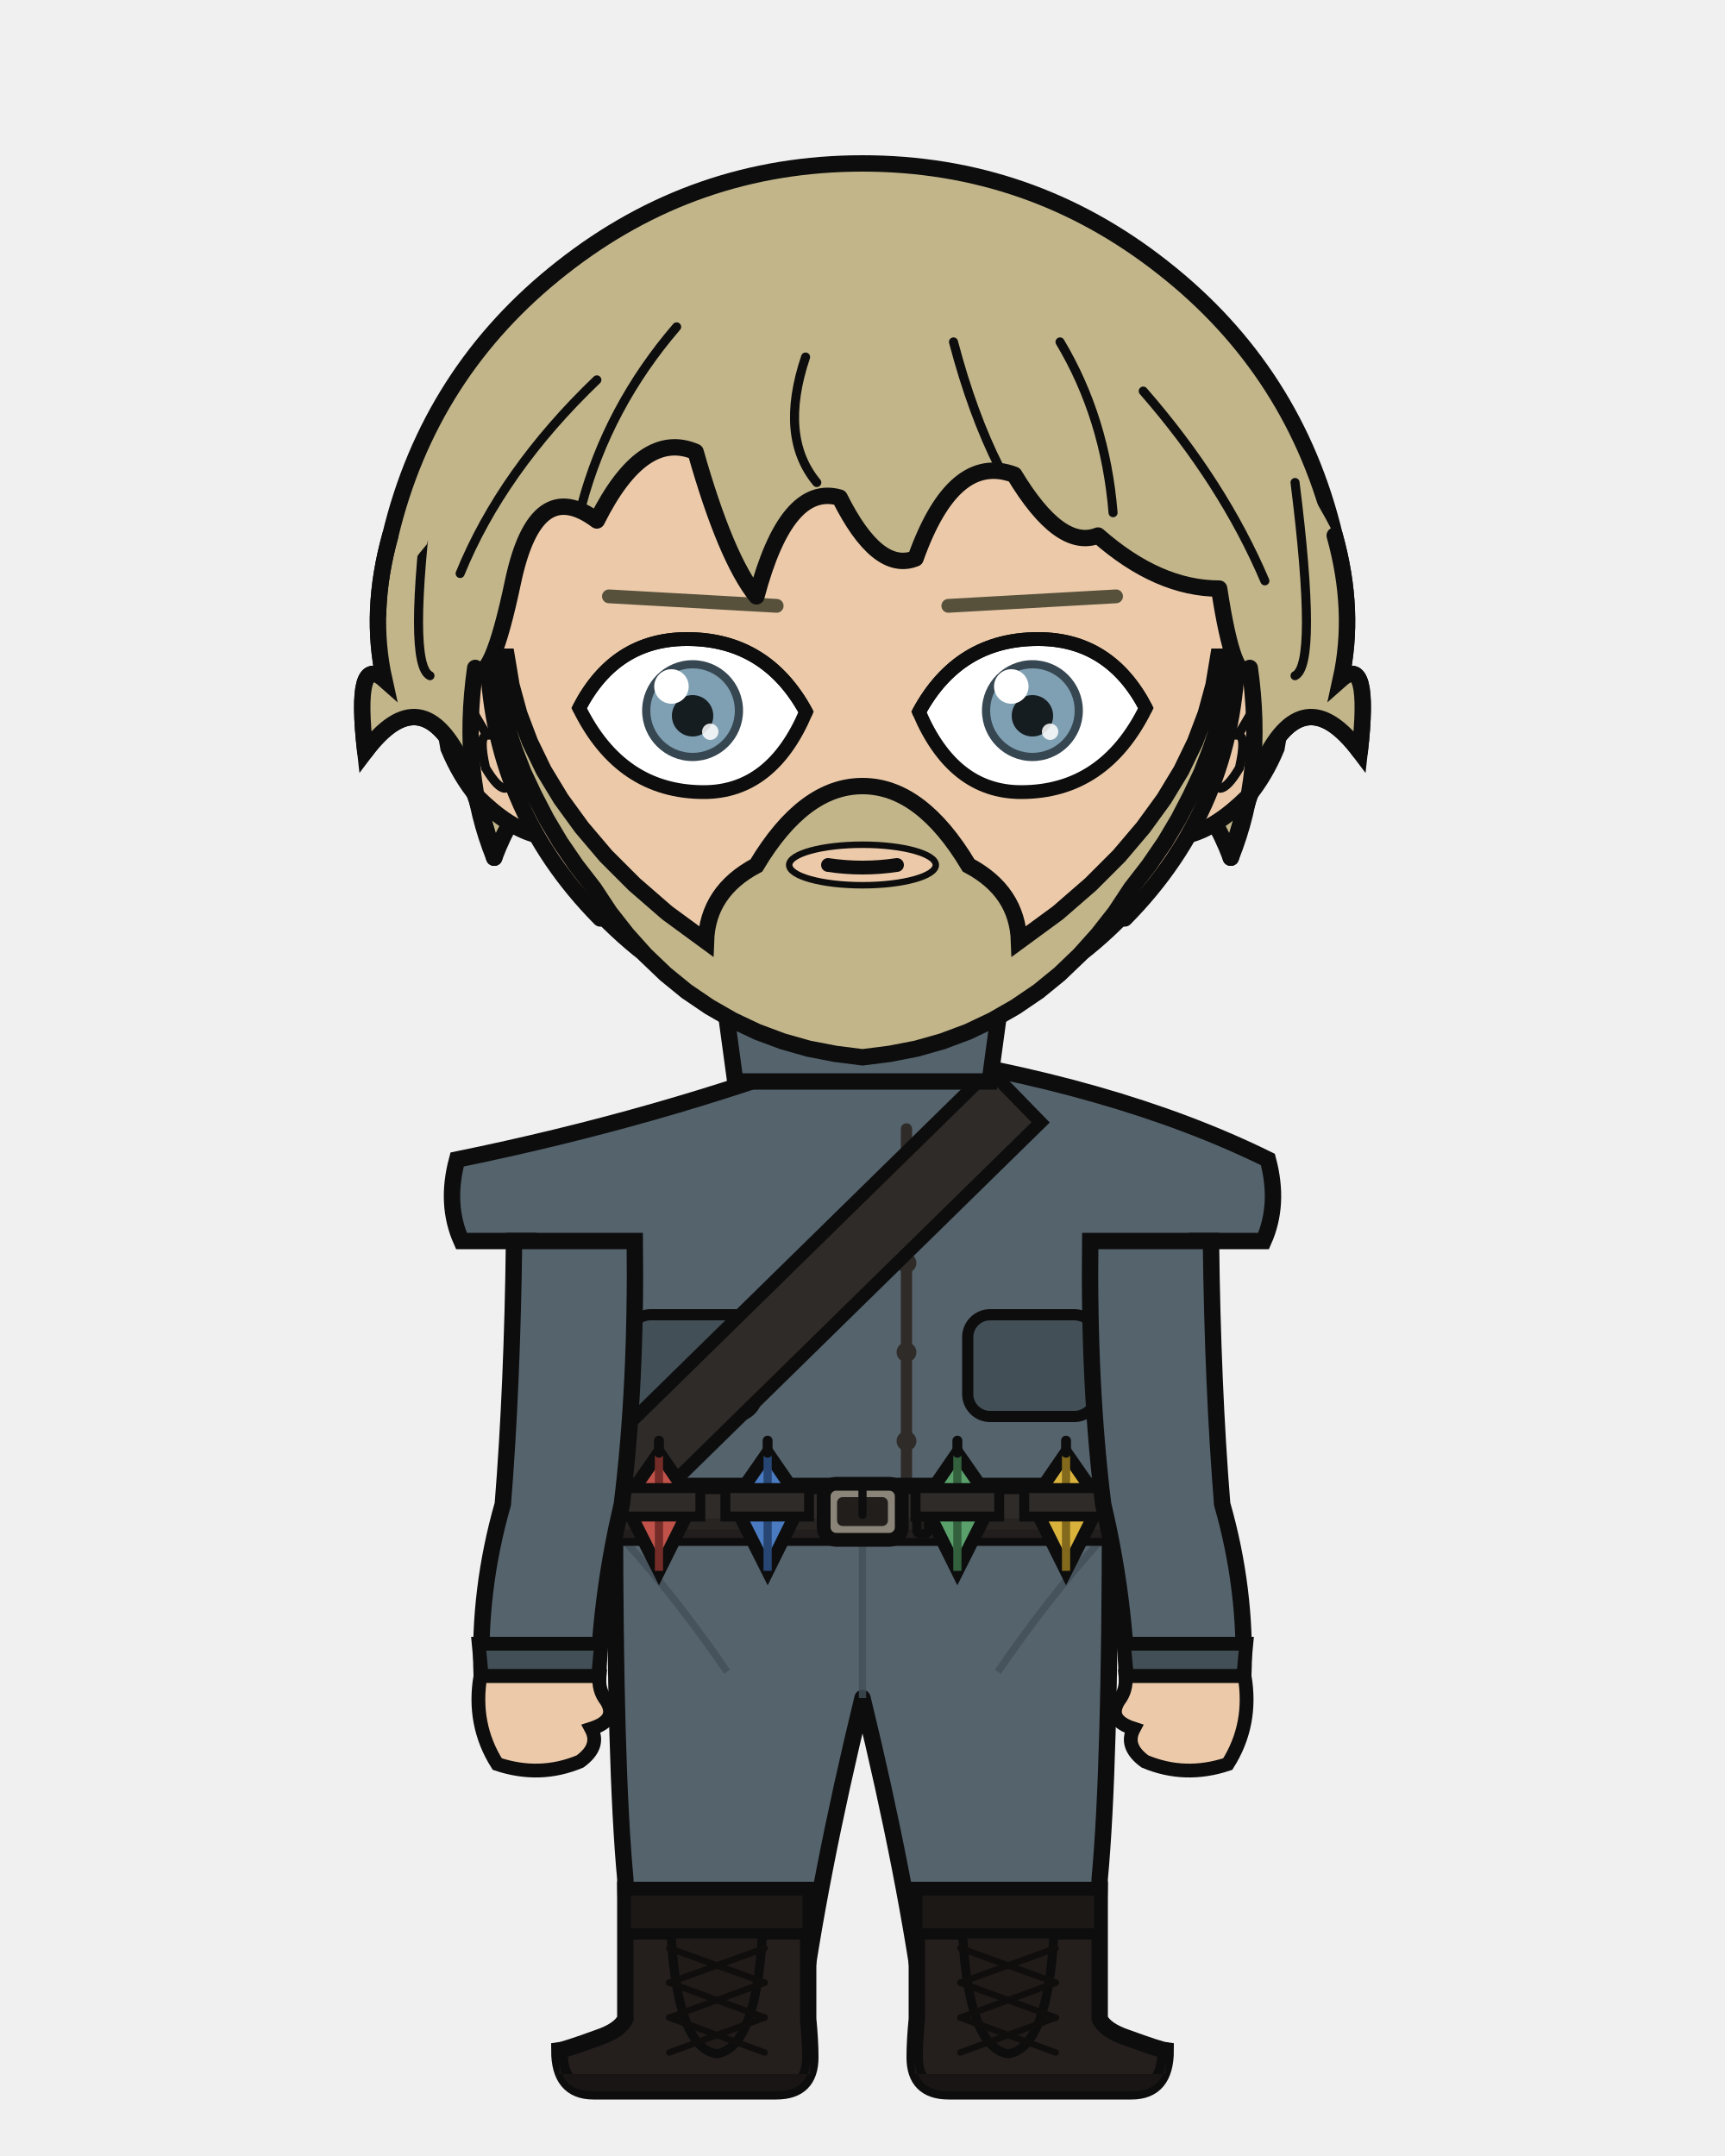
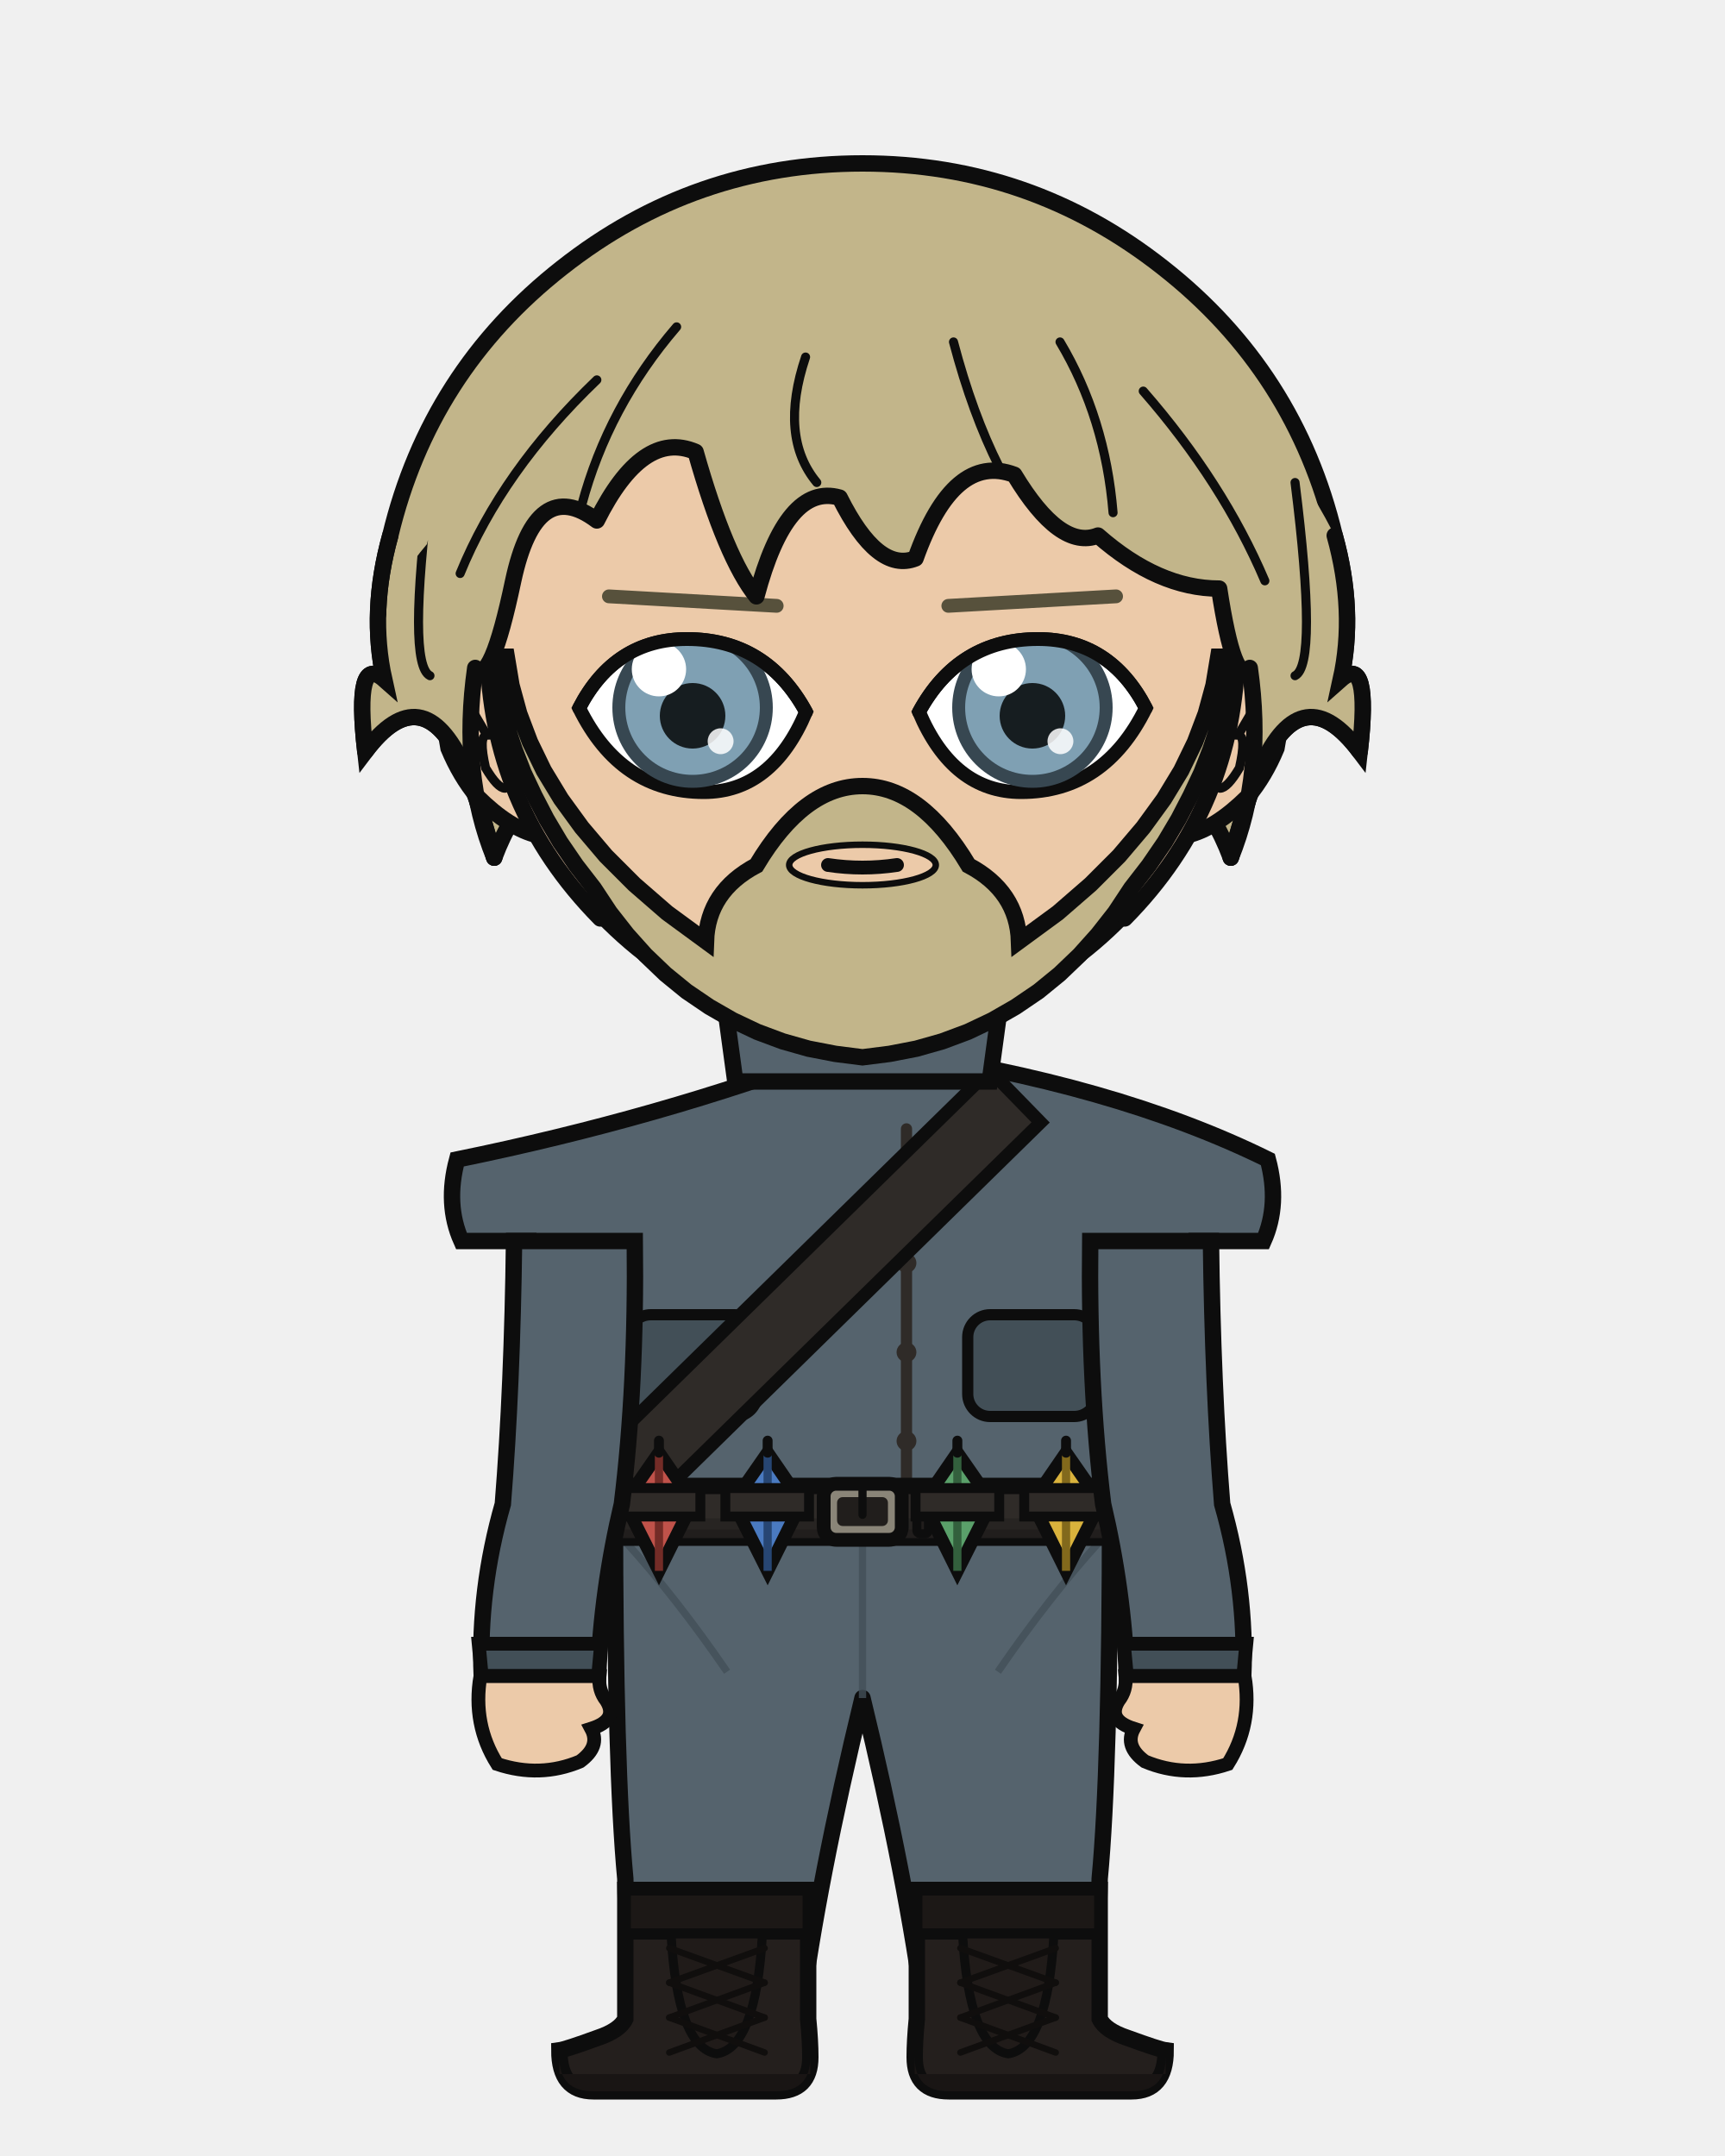
<svg xmlns="http://www.w3.org/2000/svg" width="400" height="500" viewBox="0 0 400 500">
  <defs>
    <clipPath id="hair-front">
      <path d="M 114.6 198.9 Q 106.7 179.5 110.2 154.9 Q 113.8 159.4 119.0 134.7 Q 124.3 110.1 138.4 120.7 Q 149.0 99.5 161.3 104.8 Q 168.3 129.5 175.4 138.3 Q 182.4 111.9 194.7 115.4 Q 203.5 133.0 212.3 129.5 Q 221.1 104.8 235.2 110.1 Q 245.8 127.7 254.6 124.2 Q 268.6 136.5 282.7 136.5 Q 286.2 159.4 289.8 154.9 Q 293.3 179.5 285.4 198.9 Q 289.8 183.1 292.4 177.8 Q 302.1 156.7 315.3 174.3 Q 317.9 151.4 310.9 157.6 Q 314.4 141.8 309.5 124.2 Q 292.5 91.3 264.3 69.0 Q 236.0 46.7 200.0 46.7 Q 164.0 46.7 135.7 69.0 Q 107.5 91.3 99.0 126.2 Q 85.6 141.8 89.1 157.6 Q 82.1 151.4 84.7 174.3 Q 97.9 156.7 107.6 177.8 Q 110.2 183.1 114.6 198.9 Z" />
    </clipPath>
  </defs>
  <path d="M 90.5 124.2 Q 99.6 86.2 130.3 62.1 Q 161.0 37.9 200.0 37.9 Q 239.0 37.9 269.7 62.1 Q 300.4 86.2 309.5 124.2 Q 314.4 141.8 310.9 157.6 Q 317.9 151.4 315.3 174.3 Q 302.1 156.7 292.4 177.8 Q 289.8 183.1 285.4 198.9 Q 277.4 177.8 268.6 190.1 Q 259.8 195.4 247.5 220.0 Q 226.4 195.4 200.0 200.7 Q 173.6 195.4 152.5 220.0 Q 140.2 195.4 131.4 190.1 Q 122.6 177.8 114.6 198.9 Q 110.2 183.1 107.6 177.8 Q 97.9 156.7 84.7 174.3 Q 82.1 151.4 89.1 157.6 Q 85.6 141.8 90.5 124.2 Z" fill="#c2b58a" />
  <path d="M 90.5 124.2 Q 99.6 86.2 130.3 62.1 Q 161.0 37.9 200.0 37.9 Q 239.0 37.9 269.7 62.1 Q 300.4 86.2 309.5 124.2 Q 314.4 141.8 310.9 157.6 Q 317.9 151.4 315.3 174.3 Q 302.1 156.7 292.4 177.8 Q 289.8 183.1 285.4 198.9 Q 277.4 177.8 268.6 190.1 Q 259.8 195.4 247.5 220.0 Q 226.4 195.4 200.0 200.7 Q 173.6 195.4 152.5 220.0 Q 140.2 195.4 131.4 190.1 Q 122.6 177.8 114.6 198.9 Q 110.2 183.1 107.6 177.8 Q 97.9 156.7 84.7 174.3 Q 82.1 151.4 89.1 157.6 Q 85.6 141.8 90.5 124.2 Z" fill="none" stroke="#0d0d0d" stroke-width="3.8" stroke-linecap="round" stroke-linejoin="round" />
  <rect x="179.8" y="225.4" width="40.3" height="40.5" rx="14.1" fill="#eccaa9" />
  <line x1="179.8" y1="225.4" x2="179.8" y2="265.9" stroke="#0d0d0d" stroke-width="3.8" />
  <line x1="220.2" y1="225.4" x2="220.2" y2="265.9" stroke="#0d0d0d" stroke-width="3.8" />
  <path d="M 142.6 350.6 L 257.4 350.6 Q 257.4 410.2 255.0 435.7 Q 254.9 447.1 253.1 468.2 L 214.5 468.2 Q 210.2 435.7 200.0 393.8 Q 189.8 435.7 185.5 468.2 L 146.9 468.2 Q 145.1 447.1 145.0 435.7 Q 142.6 410.2 142.6 350.6 Z" fill="#55636d" stroke="#0d0d0d" stroke-width="3.8" stroke-linejoin="round" />
  <line x1="200.0" y1="355.8" x2="200.0" y2="393.8" stroke="#424f57" stroke-width="1.7" opacity="0.8" />
  <path d="M 145.0 357.5 Q 156.8 370.5 168.6 387.7" fill="none" stroke="#424f57" stroke-width="1.7" opacity="0.8" />
  <path d="M 255.0 357.5 Q 243.2 370.5 231.4 387.7" fill="none" stroke="#424f57" stroke-width="1.7" opacity="0.8" />
  <path d="M 187.4 438.3 L 187.4 468.2 Q 187.9 473.3 187.9 477.1 Q 187.9 485.0 180.0 485.0 L 137.6 485.0 Q 129.7 485.0 129.7 475.5 Q 131.2 475.3 138.6 472.6 Q 143.7 470.9 145.0 468.2 L 145.0 438.3 Z" fill="#241f1d" stroke="#0d0d0d" stroke-width="3.8" />
  <path d="M 187.9 481.0 L 129.7 481.0 L 129.7 477.1 Q 129.7 485.0 137.6 485.0 L 180.0 485.0 Q 187.9 485.0 187.9 477.1 Z" fill="#191514" />
  <rect x="145.0" y="438.3" width="42.4" height="10.2" fill="#1c1816" stroke="#0d0d0d" stroke-width="2.6" />
  <path d="M 155.6 448.5 L 176.8 448.5 Q 175.3 474.9 166.2 476.3 Q 157.1 474.9 155.6 448.5 Z" fill="#201b19" stroke="#0d0d0d" stroke-width="2.1" />
  <line x1="177.3" y1="451.8" x2="155.2" y2="459.8" stroke="#100e0d" stroke-width="1.5" stroke-linecap="round" />
  <line x1="155.2" y1="451.8" x2="177.3" y2="459.8" stroke="#100e0d" stroke-width="1.5" stroke-linecap="round" />
  <line x1="177.3" y1="459.8" x2="155.2" y2="467.9" stroke="#100e0d" stroke-width="1.5" stroke-linecap="round" />
  <line x1="155.2" y1="459.8" x2="177.3" y2="467.9" stroke="#100e0d" stroke-width="1.5" stroke-linecap="round" />
  <line x1="177.3" y1="467.9" x2="155.2" y2="476.0" stroke="#100e0d" stroke-width="1.5" stroke-linecap="round" />
  <line x1="155.2" y1="467.9" x2="177.3" y2="476.0" stroke="#100e0d" stroke-width="1.5" stroke-linecap="round" />
  <path d="M 212.6 438.3 L 212.6 468.2 Q 212.1 473.3 212.1 477.1 Q 212.1 485.0 220.0 485.0 L 262.4 485.0 Q 270.3 485.0 270.3 475.5 Q 268.8 475.3 261.4 472.6 Q 256.3 470.9 255.0 468.2 L 255.0 438.3 Z" fill="#241f1d" stroke="#0d0d0d" stroke-width="3.8" />
  <path d="M 212.1 481.0 L 270.3 481.0 L 270.3 477.1 Q 270.3 485.0 262.4 485.0 L 220.0 485.0 Q 212.1 485.0 212.1 477.1 Z" fill="#191514" />
  <rect x="212.6" y="438.3" width="42.4" height="10.2" fill="#1c1816" stroke="#0d0d0d" stroke-width="2.6" />
  <path d="M 223.2 448.5 L 244.4 448.5 Q 242.9 474.9 233.8 476.3 Q 224.7 474.9 223.2 448.5 Z" fill="#201b19" stroke="#0d0d0d" stroke-width="2.1" />
  <line x1="244.8" y1="451.8" x2="222.7" y2="459.8" stroke="#100e0d" stroke-width="1.5" stroke-linecap="round" />
  <line x1="222.7" y1="451.8" x2="244.8" y2="459.8" stroke="#100e0d" stroke-width="1.5" stroke-linecap="round" />
  <line x1="244.8" y1="459.8" x2="222.7" y2="467.9" stroke="#100e0d" stroke-width="1.5" stroke-linecap="round" />
  <line x1="222.7" y1="459.8" x2="244.8" y2="467.9" stroke="#100e0d" stroke-width="1.5" stroke-linecap="round" />
  <line x1="244.8" y1="467.9" x2="222.7" y2="476.0" stroke="#100e0d" stroke-width="1.5" stroke-linecap="round" />
  <line x1="222.7" y1="467.9" x2="244.8" y2="476.0" stroke="#100e0d" stroke-width="1.5" stroke-linecap="round" />
  <path d="M 194.4 243.7 Q 153.0 259.3 106.0 268.9 Q 103.2 279.3 107.0 287.8 L 122.5 287.8 Q 122.5 321.4 121.3 348.8 Q 120.5 349.8 120.5 350.6 L 279.5 350.6 Q 279.5 349.8 278.7 348.8 Q 277.5 321.4 277.5 287.8 L 293.0 287.8 Q 296.8 279.3 294.0 268.9 Q 258.3 251.3 205.6 243.7 L 200.0 249.4 Z" fill="#55636d" stroke="#0d0d0d" stroke-width="3.8" />
  <path d="M 210.2 261.8 L 210.2 344.6" fill="none" stroke="#2f2b28" stroke-width="2.6" stroke-linecap="round" />
  <circle cx="210.2" cy="272.2" r="2.3" fill="#2f2b28" />
  <circle cx="210.2" cy="292.9" r="2.3" fill="#2f2b28" />
  <circle cx="210.2" cy="313.6" r="2.3" fill="#2f2b28" />
  <circle cx="210.2" cy="334.2" r="2.3" fill="#2f2b28" />
  <rect x="145.7" y="304.9" width="29.9" height="23.6" rx="5.2" fill="#424f57" stroke="#0d0d0d" stroke-width="2.6" />
  <rect x="224.4" y="304.9" width="29.9" height="23.6" rx="5.2" fill="#424f57" stroke="#0d0d0d" stroke-width="2.6" />
  <path d="M 229.5 248.2 L 137.4 338.5 L 149.2 350.6 L 241.3 260.3 Z" fill="#2f2b28" stroke="#0d0d0d" stroke-width="3.0" />
  <rect x="118.9" y="344.6" width="162.2" height="12.0" rx="2.2" fill="#2f2b28" stroke="#0d0d0d" stroke-width="3.8" />
  <rect x="118.9" y="352.1" width="162.2" height="4.6" rx="2.2" fill="#262220" opacity="0.8" />
  <rect x="191.0" y="344.1" width="18.1" height="13.0" rx="2.9" fill="#8a8578" stroke="#0d0d0d" stroke-width="3.2" />
  <rect x="194.1" y="347.2" width="11.8" height="6.7" rx="1.3" fill="#211e1c" />
  <line x1="200.0" y1="344.1" x2="200.0" y2="351.3" stroke="#0d0d0d" stroke-width="1.9" stroke-linecap="round" />
  <rect x="212.6" y="345.6" width="2.7" height="10.1" rx="0.8" fill="#211e1c" stroke="#0d0d0d" stroke-width="2.1" />
  <path d="M 152.8 336.9 L 160.7 348.4 L 152.8 364.3 L 144.8 348.4 Z" fill="#c0524a" stroke="#0d0d0d" stroke-width="3.0" />
  <line x1="152.8" y1="336.9" x2="152.8" y2="364.3" stroke="#732c27" stroke-width="1.9" />
  <line x1="152.8" y1="334.1" x2="152.8" y2="336.9" stroke="#0d0d0d" stroke-width="2.3" stroke-linecap="round" />
  <rect x="143.0" y="345.1" width="19.4" height="6.6" fill="#2f2b28" stroke="#0d0d0d" stroke-width="2.3" />
  <path d="M 178.0 336.9 L 185.9 348.4 L 178.0 364.3 L 170.0 348.4 Z" fill="#4a7ac0" stroke="#0d0d0d" stroke-width="3.0" />
  <line x1="178.0" y1="336.9" x2="178.0" y2="364.3" stroke="#274673" stroke-width="1.9" />
  <line x1="178.0" y1="334.1" x2="178.0" y2="336.9" stroke="#0d0d0d" stroke-width="2.3" stroke-linecap="round" />
  <rect x="168.2" y="345.1" width="19.4" height="6.6" fill="#2f2b28" stroke="#0d0d0d" stroke-width="2.3" />
  <path d="M 222.0 336.9 L 230.0 348.4 L 222.0 364.3 L 214.1 348.4 Z" fill="#5aa06a" stroke="#0d0d0d" stroke-width="3.0" />
  <line x1="222.0" y1="336.9" x2="222.0" y2="364.3" stroke="#33603d" stroke-width="1.9" />
  <line x1="222.0" y1="334.1" x2="222.0" y2="336.9" stroke="#0d0d0d" stroke-width="2.3" stroke-linecap="round" />
  <rect x="212.3" y="345.1" width="19.4" height="6.6" fill="#2f2b28" stroke="#0d0d0d" stroke-width="2.3" />
  <path d="M 247.2 336.9 L 255.2 348.4 L 247.2 364.3 L 239.3 348.4 Z" fill="#d9b23c" stroke="#0d0d0d" stroke-width="3.0" />
  <line x1="247.2" y1="336.9" x2="247.2" y2="364.3" stroke="#82691c" stroke-width="1.9" />
  <line x1="247.2" y1="334.1" x2="247.2" y2="336.9" stroke="#0d0d0d" stroke-width="2.3" stroke-linecap="round" />
  <rect x="237.5" y="345.1" width="19.4" height="6.6" fill="#2f2b28" stroke="#0d0d0d" stroke-width="2.3" />
  <path d="M 147.2 287.8 L 119.2 287.8 Q 118.8 321.4 116.6 348.8 Q 110.9 368.7 111.7 388.7 L 138.7 388.7 Q 139.5 368.7 144.2 348.8 Q 147.6 321.4 147.2 287.8 Z" fill="#55636d" stroke="#0d0d0d" stroke-width="3.8" />
  <path d="M 111.0 381.2 L 139.4 381.2 L 138.7 388.7 L 111.7 388.7 Z" fill="#424f57" stroke="#0d0d0d" stroke-width="3.2" />
  <path d="M 111.4 388.7 Q 109.5 399.9 115.3 409.1 Q 125.2 412.4 134.5 408.5 Q 139.3 405.0 137.1 400.9 Q 143.4 398.9 140.6 394.4 Q 138.7 392.0 139.0 388.7 Z" fill="#eccaa9" stroke="#0d0d0d" stroke-width="3.2" />
  <path d="M 252.8 287.8 L 280.8 287.8 Q 281.2 321.4 283.4 348.8 Q 289.1 368.7 288.3 388.7 L 261.3 388.7 Q 260.5 368.7 255.8 348.8 Q 252.4 321.4 252.8 287.8 Z" fill="#55636d" stroke="#0d0d0d" stroke-width="3.8" />
  <path d="M 260.6 381.2 L 289.0 381.2 L 288.3 388.7 L 261.3 388.7 Z" fill="#424f57" stroke="#0d0d0d" stroke-width="3.2" />
  <path d="M 288.6 388.7 Q 290.5 399.9 284.7 409.1 Q 274.8 412.4 265.5 408.5 Q 260.7 405.0 262.9 400.9 Q 256.6 398.9 259.4 394.4 Q 261.3 392.0 261.0 388.7 Z" fill="#eccaa9" stroke="#0d0d0d" stroke-width="3.2" />
  <path d="M 165.7 215.5 L 234.3 215.5 L 229.5 250.8 L 170.5 250.8 Z" fill="#55636d" stroke="#0d0d0d" stroke-width="3.8" />
  <path d="M 200.0 215.5 L 200.0 234.9" fill="none" stroke="#0d0d0d" stroke-width="2.6" />
  <path d="M 113.1 153.2 Q 108.1 153.5 104.9 158.7 Q 102.2 164.3 104.0 173.5 Q 106.7 180.0 110.7 184.8 Q 118.2 192.2 124.7 193.7 Z" fill="#eccaa9" />
  <path d="M 113.1 153.2 Q 108.1 153.5 104.9 158.7 Q 102.2 164.3 104.0 173.5 Q 106.7 180.0 110.7 184.8 Q 118.2 192.2 124.7 193.7" fill="none" stroke="#0d0d0d" stroke-width="3.8" stroke-linecap="round" />
  <path d="M 106.6 169.6 Q 105.6 165.1 106.4 163.5 Q 107.3 162.5 108.9 163.7 Q 110.8 166.9 112.9 170.5 Q 110.9 170.6 112.6 178.1 Q 115.4 182.8 117.1 182.8" fill="none" stroke="#0d0d0d" stroke-width="2.1" stroke-linecap="round" />
  <path d="M 286.9 153.2 Q 291.9 153.5 295.1 158.7 Q 297.8 164.3 296.0 173.5 Q 293.3 180.0 289.3 184.8 Q 281.8 192.2 275.3 193.7 Z" fill="#eccaa9" />
  <path d="M 286.9 153.2 Q 291.9 153.5 295.1 158.7 Q 297.8 164.3 296.0 173.5 Q 293.3 180.0 289.3 184.8 Q 281.8 192.2 275.3 193.7" fill="none" stroke="#0d0d0d" stroke-width="3.8" stroke-linecap="round" />
  <path d="M 293.4 169.6 Q 294.4 165.1 293.6 163.5 Q 292.7 162.5 291.1 163.7 Q 289.2 166.9 287.1 170.5 Q 289.1 170.6 287.4 178.1 Q 284.6 182.8 282.9 182.8" fill="none" stroke="#0d0d0d" stroke-width="2.1" stroke-linecap="round" />
  <path d="M 200.0 62.6 Q 236.1 62.6 261.6 88.3 Q 287.1 114.1 286.9 150.6 Q 286.4 187.1 260.8 213.0 Q 235.4 239.0 200.0 239.0 Q 164.6 239.0 139.2 213.0 Q 113.6 187.1 113.1 150.6 Q 112.9 114.1 138.4 88.3 Q 163.9 62.6 200.0 62.6 Z" fill="#eccaa9" />
  <path d="M 139.2 213.0 Q 113.6 187.1 113.1 150.6 Q 112.9 114.1 138.4 88.3 Q 163.9 62.6 200.0 62.6 Q 236.1 62.6 261.6 88.3 Q 287.1 114.1 286.9 150.6 Q 286.4 187.1 260.8 213.0" fill="none" stroke="#0d0d0d" stroke-width="3.8" stroke-linecap="round" />
  <path d="M 260.8 213.0 Q 235.4 239.0 200.0 239.0 Q 164.6 239.0 139.2 213.0" fill="none" stroke="#0d0d0d" stroke-width="2.3" stroke-linecap="round" />
  <path d="M 114.0 152.3 L 114.8 157.7 L 116.0 163.1 L 117.5 168.4 L 119.3 173.8 L 121.4 179.2 L 123.9 184.5 L 126.7 189.9 L 129.9 195.3 L 133.6 200.7 L 137.7 206.0 L 137.7 206.0 L 141.4 211.6 L 145.4 216.7 L 149.7 221.5 L 154.3 225.9 L 159.2 229.9 L 164.5 233.5 L 169.9 236.6 L 175.6 239.3 L 181.5 241.5 L 187.5 243.2 L 193.7 244.4 L 200.0 245.2 L 206.3 244.4 L 212.5 243.2 L 218.5 241.5 L 224.4 239.3 L 230.1 236.6 L 235.5 233.5 L 240.8 229.9 L 245.7 225.9 L 250.3 221.5 L 254.6 216.7 L 258.6 211.6 L 262.3 206.0 L 266.4 200.7 L 270.1 195.3 L 273.3 189.9 L 276.1 184.5 L 278.6 179.2 L 280.7 173.8 L 282.5 168.4 L 284.0 163.1 L 285.2 157.7 L 286.0 152.3 L 282.5 152.3 L 281.4 158.9 L 279.6 165.5 L 277.1 172.1 L 273.9 178.7 L 269.9 185.3 L 265.1 191.9 L 259.5 198.5 L 252.9 205.1 L 245.3 211.7 L 236.3 218.3 Q 235.9 206.7 224.6 200.7 Q 213.6 182.3 200.0 182.3 Q 186.4 182.3 175.4 200.7 Q 164.1 206.7 163.7 218.3 L 154.7 211.7 L 147.1 205.1 L 140.5 198.5 L 134.9 191.9 L 130.1 185.3 L 126.1 178.7 L 122.9 172.1 L 120.4 165.5 L 118.6 158.9 L 117.5 152.3 Z" fill="#c2b58a" stroke="#0d0d0d" stroke-width="3.8" />
  <ellipse cx="200.0" cy="200.6" rx="17.0" ry="4.7" fill="#eccaa9" stroke="#0d0d0d" stroke-width="1.5" />
  <line x1="180.1" y1="140.5" x2="141.2" y2="138.3" stroke="#57513c" stroke-width="3.2" stroke-linecap="round" />
  <defs>
    <clipPath id="eye-l">
      <path d="M 186.9 165.1 Q 177.7 148.2 159.3 148.2 Q 142.6 148.2 134.3 164.2 Q 143.9 183.7 163.2 183.7 Q 179.0 183.7 186.9 165.1 Z" />
    </clipPath>
  </defs>
  <path d="M 186.9 165.1 Q 177.7 148.2 159.3 148.2 Q 142.6 148.2 134.3 164.2 Q 143.9 183.7 163.2 183.7 Q 179.0 183.7 186.9 165.1 Z" fill="white" stroke="#0d0d0d" stroke-width="3.2" />
  <g clip-path="url(#eye-l)">
-     <circle cx="160.6" cy="164.8" r="11.7" fill="#374751" />
-     <circle cx="160.6" cy="164.8" r="9.8" fill="#7fa0b3" />
-     <circle cx="160.6" cy="166.0" r="4.8" fill="#161d20" />
-     <circle cx="155.7" cy="159.2" r="4.0" fill="white" />
-     <circle cx="164.7" cy="169.7" r="1.9" fill="white" opacity="0.85" />
+     <circle cx="160.6" cy="164.1" r="18.6" fill="#374751" />
+     <circle cx="160.6" cy="164.1" r="15.6" fill="#7fa0b3" />
+     <circle cx="160.6" cy="166.0" r="7.6" fill="#161d20" />
+     <circle cx="152.8" cy="155.2" r="6.3" fill="white" />
+     <circle cx="167.1" cy="171.9" r="3.0" fill="white" opacity="0.85" />
  </g>
  <path d="M 186.9 165.1 Q 177.7 148.2 159.3 148.2 Q 142.6 148.2 134.3 164.2" fill="none" stroke="#0d0d0d" stroke-width="3.2" stroke-linecap="round" />
  <line x1="219.9" y1="140.5" x2="258.8" y2="138.3" stroke="#57513c" stroke-width="3.2" stroke-linecap="round" />
  <defs>
    <clipPath id="eye-r">
      <path d="M 213.1 165.1 Q 222.3 148.2 240.7 148.2 Q 257.4 148.2 265.7 164.2 Q 256.1 183.7 236.8 183.7 Q 221.0 183.7 213.1 165.1 Z" />
    </clipPath>
  </defs>
  <path d="M 213.1 165.1 Q 222.3 148.2 240.7 148.2 Q 257.4 148.2 265.7 164.2 Q 256.1 183.7 236.8 183.7 Q 221.0 183.7 213.1 165.1 Z" fill="white" stroke="#0d0d0d" stroke-width="3.2" />
  <g clip-path="url(#eye-r)">
-     <circle cx="239.4" cy="164.8" r="11.7" fill="#374751" />
-     <circle cx="239.4" cy="164.8" r="9.8" fill="#7fa0b3" />
-     <circle cx="239.4" cy="166.0" r="4.8" fill="#161d20" />
-     <circle cx="234.5" cy="159.2" r="4.0" fill="white" />
-     <circle cx="243.5" cy="169.7" r="1.9" fill="white" opacity="0.85" />
+     <circle cx="239.4" cy="164.1" r="18.6" fill="#374751" />
+     <circle cx="239.4" cy="164.1" r="15.6" fill="#7fa0b3" />
+     <circle cx="239.4" cy="166.0" r="7.6" fill="#161d20" />
+     <circle cx="231.6" cy="155.2" r="6.3" fill="white" />
+     <circle cx="245.9" cy="171.9" r="3.0" fill="white" opacity="0.85" />
  </g>
  <path d="M 213.1 165.1 Q 222.3 148.2 240.7 148.2 Q 257.4 148.2 265.7 164.2" fill="none" stroke="#0d0d0d" stroke-width="3.2" stroke-linecap="round" />
  <path d="M 192.0 200.6 Q 200.0 201.8 208.0 200.6" fill="none" stroke="#0d0d0d" stroke-width="3.2" stroke-linecap="round" />
  <path d="M 114.6 198.9 Q 106.7 179.5 110.2 154.9 Q 113.8 159.4 119.0 134.7 Q 124.3 110.1 138.4 120.7 Q 149.0 99.5 161.3 104.8 Q 168.3 129.5 175.4 138.3 Q 182.4 111.9 194.7 115.4 Q 203.5 133.0 212.3 129.5 Q 221.1 104.8 235.2 110.1 Q 245.8 127.7 254.6 124.2 Q 268.6 136.5 282.7 136.5 Q 286.2 159.4 289.8 154.9 Q 293.3 179.5 285.4 198.9 Q 289.8 183.1 292.4 177.8 Q 302.1 156.7 315.3 174.3 Q 317.9 151.4 310.9 157.6 Q 314.4 141.8 309.5 124.2 Q 292.5 91.3 264.3 69.0 Q 236.0 46.7 200.0 46.7 Q 164.0 46.7 135.7 69.0 Q 107.5 91.3 99.0 126.2 Q 85.6 141.8 89.1 157.6 Q 82.1 151.4 84.7 174.3 Q 97.9 156.7 107.6 177.8 Q 110.2 183.1 114.6 198.9 Z" fill="#c2b58a" />
  <path d="M 114.6 198.9 Q 106.7 179.5 110.2 154.9 Q 113.8 159.4 119.0 134.7 Q 124.3 110.1 138.4 120.7 Q 149.0 99.5 161.3 104.8 Q 168.3 129.5 175.4 138.3 Q 182.4 111.9 194.7 115.4 Q 203.5 133.0 212.3 129.5 Q 221.1 104.8 235.2 110.1 Q 245.8 127.7 254.6 124.2 Q 268.6 136.5 282.7 136.5 Q 286.2 159.4 289.8 154.9 Q 293.3 179.5 285.4 198.9" fill="none" stroke="#0d0d0d" stroke-width="3.8" stroke-linecap="round" stroke-linejoin="round" />
  <path d="M 285.4 198.9 Q 289.8 183.1 292.4 177.8 Q 302.1 156.7 315.3 174.3 Q 317.9 151.4 310.9 157.6 Q 314.4 141.8 309.5 124.2" fill="none" stroke="#0d0d0d" stroke-width="3.8" stroke-linecap="round" />
  <path d="M 114.6 198.9 Q 110.2 183.1 107.6 177.8 Q 97.9 156.7 84.7 174.3 Q 82.1 151.4 89.1 157.6 Q 85.6 141.8 90.5 124.2" fill="none" stroke="#0d0d0d" stroke-width="3.8" stroke-linecap="round" />
  <path d="M 156.9 75.8 Q 141.0 94.3 134.9 117.1" fill="none" stroke="#0d0d0d" stroke-width="2.1" stroke-linecap="round" clip-path="url(#hair-front)" />
  <path d="M 186.8 82.8 Q 180.6 101.3 189.4 111.9" fill="none" stroke="#0d0d0d" stroke-width="2.1" stroke-linecap="round" clip-path="url(#hair-front)" />
  <path d="M 221.1 79.3 Q 225.5 96.0 231.7 108.3" fill="none" stroke="#0d0d0d" stroke-width="2.1" stroke-linecap="round" clip-path="url(#hair-front)" />
  <path d="M 245.8 79.3 Q 256.3 96.9 258.1 118.9" fill="none" stroke="#0d0d0d" stroke-width="2.1" stroke-linecap="round" clip-path="url(#hair-front)" />
  <path d="M 265.1 90.7 Q 283.6 111.9 293.3 134.7" fill="none" stroke="#0d0d0d" stroke-width="2.1" stroke-linecap="round" clip-path="url(#hair-front)" />
  <path d="M 138.4 88.1 Q 116.4 109.2 106.7 133.0" fill="none" stroke="#0d0d0d" stroke-width="2.1" stroke-linecap="round" clip-path="url(#hair-front)" />
  <path d="M 300.3 111.9 Q 305.6 154.1 300.3 156.7" fill="none" stroke="#0d0d0d" stroke-width="2.1" stroke-linecap="round" clip-path="url(#hair-front)" />
  <path d="M 99.7 111.9 Q 94.4 154.1 99.7 156.7" fill="none" stroke="#0d0d0d" stroke-width="2.1" stroke-linecap="round" clip-path="url(#hair-front)" />
</svg>
